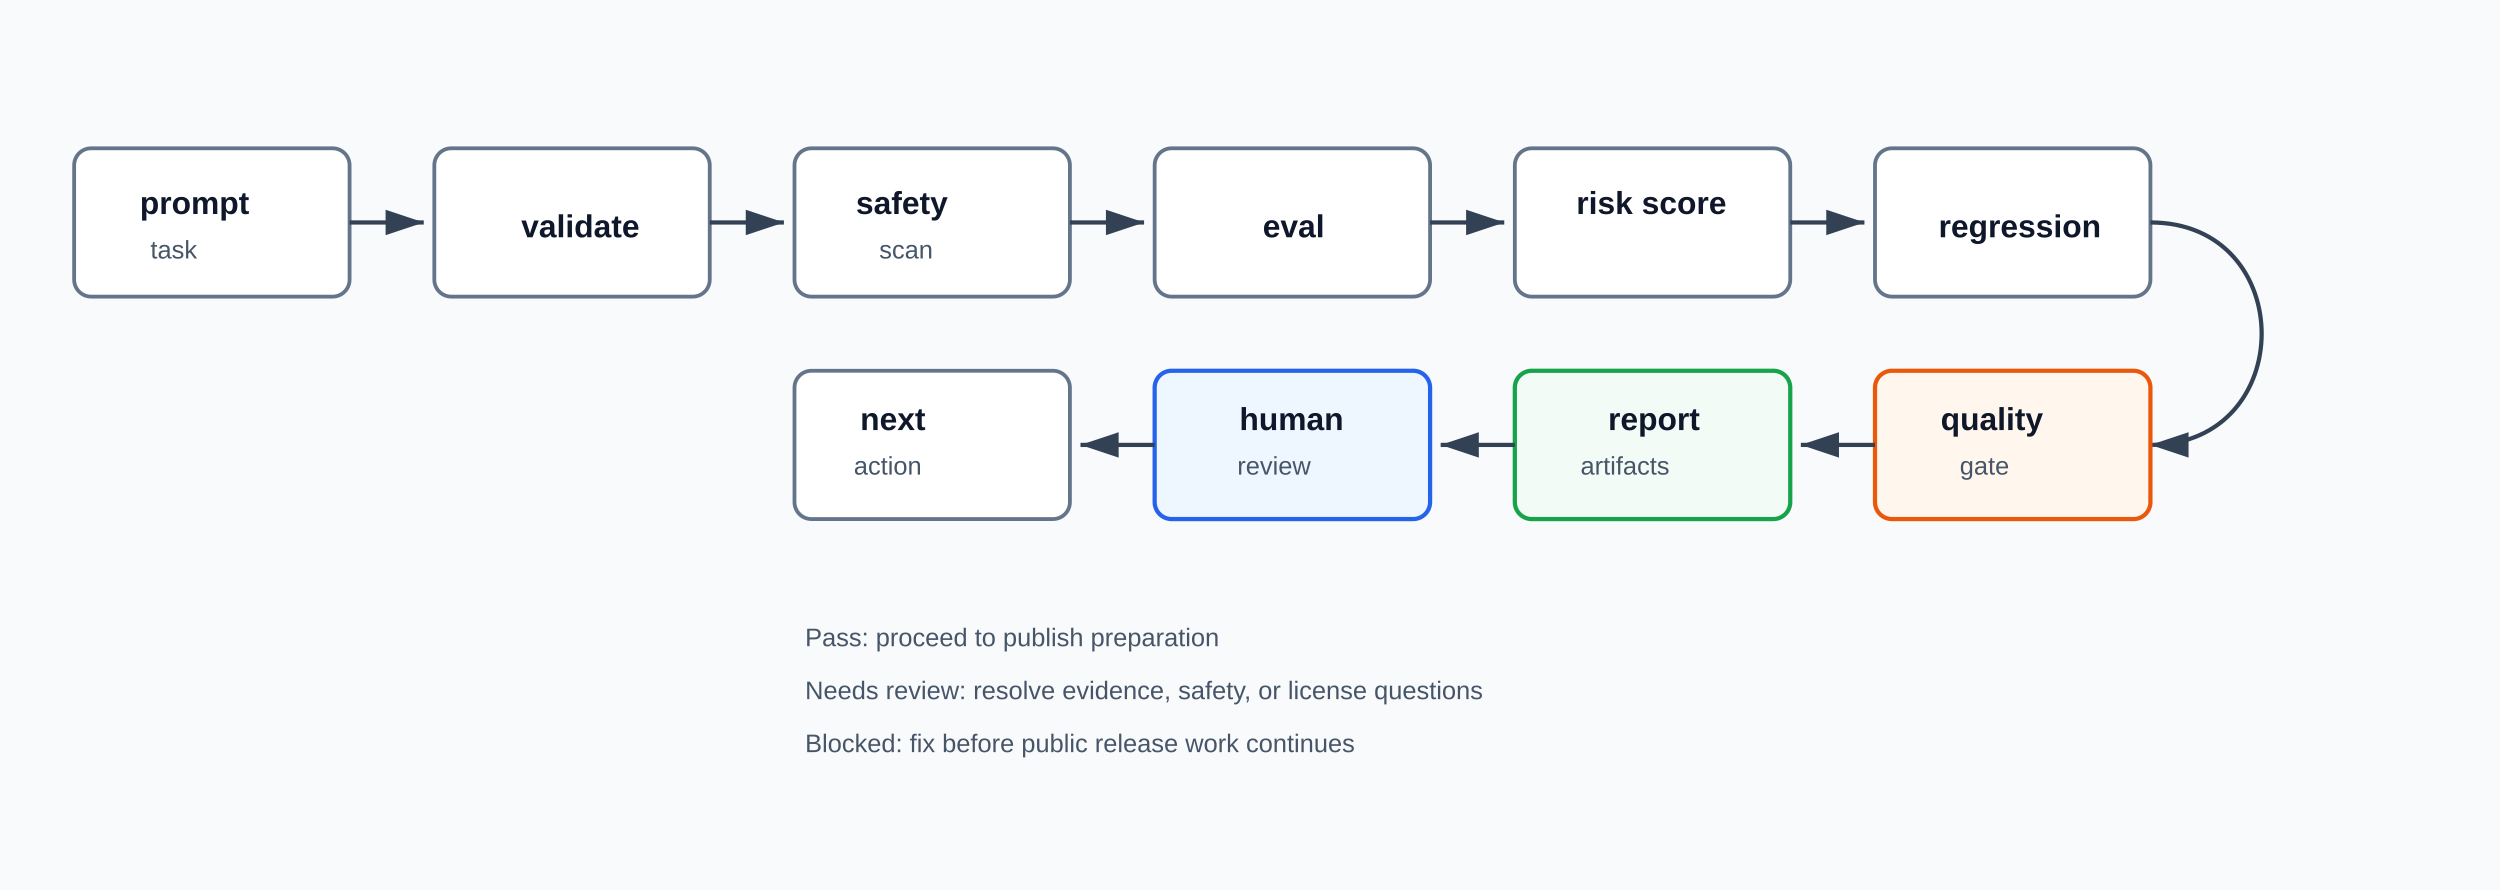
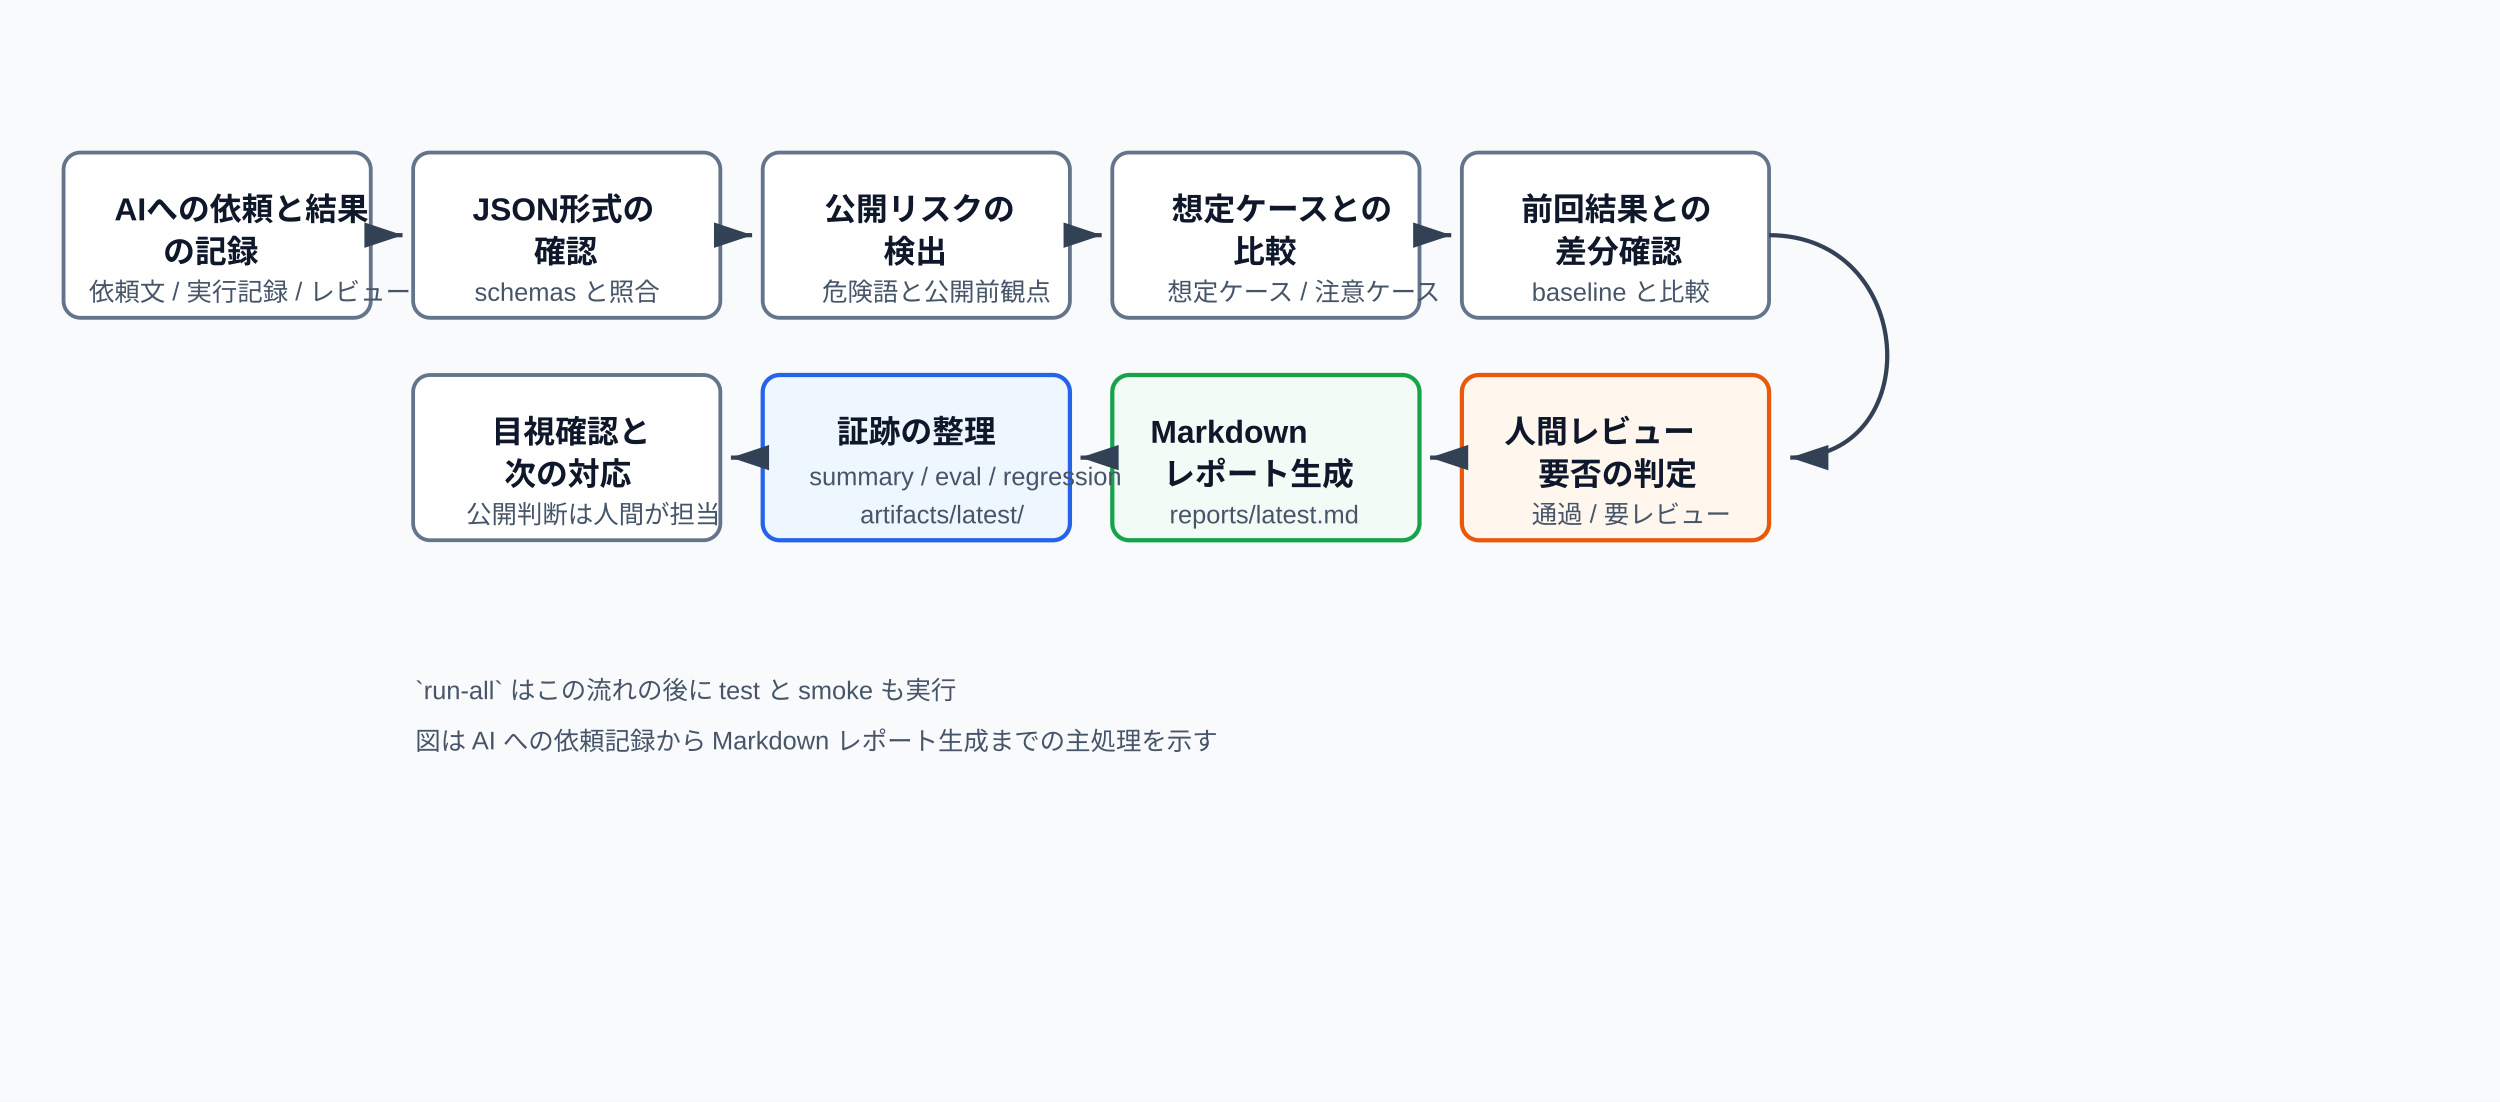
- <svg xmlns="http://www.w3.org/2000/svg" width="1180" height="420" viewBox="0 0 1180 420" role="img" aria-labelledby="title desc">
+ <svg xmlns="http://www.w3.org/2000/svg" width="1180" height="520" viewBox="0 0 1180 520" role="img" aria-labelledby="title desc">
  <defs>
    <marker id="arrow" markerWidth="10" markerHeight="10" refX="9" refY="3" orient="auto" markerUnits="strokeWidth">
      <path d="M0,0 L0,6 L9,3 z" fill="#334155" />
    </marker>
    <style>
      .bg { fill: #f8fafc; }
      .step { fill: #ffffff; stroke: #64748b; stroke-width: 1.8; rx: 8; }
      .gate { fill: #fff7ed; stroke: #ea580c; stroke-width: 2; rx: 8; }
      .evidence { fill: #f3fbf6; stroke: #16a34a; stroke-width: 2; rx: 8; }
-       .human { fill: #eef6ff; stroke: #2563eb; stroke-width: 2; rx: 8; }
+       .info { fill: #eef6ff; stroke: #2563eb; stroke-width: 2; rx: 8; }
      .label { font-family: Arial, sans-serif; font-size: 15px; fill: #0f172a; font-weight: 700; }
      .small { font-family: Arial, sans-serif; font-size: 12px; fill: #475569; }
      .arrow { stroke: #334155; stroke-width: 2; fill: none; marker-end: url(#arrow); }
    </style>
  </defs>
-   <rect class="bg" x="0" y="0" width="1180" height="420" />
-   <rect class="step" x="35" y="70" width="130" height="70" />
-   <text class="label" x="66" y="101">prompt</text>
-   <text class="small" x="71" y="122">task</text>
-   <rect class="step" x="205" y="70" width="130" height="70" />
-   <text class="label" x="246" y="112">validate</text>
-   <rect class="step" x="375" y="70" width="130" height="70" />
-   <text class="label" x="404" y="101">safety</text>
-   <text class="small" x="415" y="122">scan</text>
-   <rect class="step" x="545" y="70" width="130" height="70" />
-   <text class="label" x="596" y="112">eval</text>
-   <rect class="step" x="715" y="70" width="130" height="70" />
-   <text class="label" x="744" y="101">risk score</text>
-   <rect class="step" x="885" y="70" width="130" height="70" />
-   <text class="label" x="915" y="112">regression</text>
-   <path class="arrow" d="M165 105 L200 105" />
-   <path class="arrow" d="M335 105 L370 105" />
-   <path class="arrow" d="M505 105 L540 105" />
-   <path class="arrow" d="M675 105 L710 105" />
-   <path class="arrow" d="M845 105 L880 105" />
-   <path class="arrow" d="M1015 105 C1085 105 1085 210 1015 210" />
-   <rect class="gate" x="885" y="175" width="130" height="70" />
-   <text class="label" x="916" y="203">quality</text>
-   <text class="small" x="925" y="224">gate</text>
-   <rect class="evidence" x="715" y="175" width="130" height="70" />
-   <text class="label" x="759" y="203">report</text>
-   <text class="small" x="746" y="224">artifacts</text>
-   <rect class="human" x="545" y="175" width="130" height="70" />
-   <text class="label" x="585" y="203">human</text>
-   <text class="small" x="584" y="224">review</text>
-   <rect class="step" x="375" y="175" width="130" height="70" />
-   <text class="label" x="406" y="203">next</text>
-   <text class="small" x="403" y="224">action</text>
-   <path class="arrow" d="M885 210 L850 210" />
-   <path class="arrow" d="M715 210 L680 210" />
-   <path class="arrow" d="M545 210 L510 210" />
-   <text class="small" x="380" y="305">Pass: proceed to publish preparation</text>
-   <text class="small" x="380" y="330">Needs review: resolve evidence, safety, or license questions</text>
-   <text class="small" x="380" y="355">Blocked: fix before public release work continues</text>
+   <rect class="bg" x="0" y="0" width="1180" height="520" />
+   <rect class="step" x="30" y="72" width="145" height="78" />
+   <text class="label" x="54" y="104">AIへの依頼と結果</text>
+   <text class="label" x="77" y="124">の記録</text>
+   <text class="small" x="42" y="142">依頼文 / 実行記録 / レビュー結果</text>
+   <rect class="step" x="195" y="72" width="145" height="78" />
+   <text class="label" x="223" y="104">JSON形式の</text>
+   <text class="label" x="252" y="124">確認</text>
+   <text class="small" x="224" y="142">schemas と照合</text>
+   <rect class="step" x="360" y="72" width="145" height="78" />
+   <text class="label" x="389" y="104">公開リスクの</text>
+   <text class="label" x="417" y="124">検出</text>
+   <text class="small" x="388" y="142">危険語と公開前観点</text>
+   <rect class="step" x="525" y="72" width="145" height="78" />
+   <text class="label" x="553" y="104">想定ケースとの</text>
+   <text class="label" x="582" y="124">比較</text>
+   <text class="small" x="551" y="142">想定ケース / 注意ケース</text>
+   <rect class="step" x="690" y="72" width="145" height="78" />
+   <text class="label" x="718" y="104">前回結果との</text>
+   <text class="label" x="734" y="124">差分確認</text>
+   <text class="small" x="723" y="142">baseline と比較</text>
+   <path class="arrow" d="M175 111 L190 111" />
+   <path class="arrow" d="M340 111 L355 111" />
+   <path class="arrow" d="M505 111 L520 111" />
+   <path class="arrow" d="M670 111 L685 111" />
+   <path class="arrow" d="M835 111 C905 111 910 216 845 216" />
+   <rect class="gate" x="690" y="177" width="145" height="78" />
+   <text class="label" x="710" y="209">人間レビュー</text>
+   <text class="label" x="726" y="229">要否の判定</text>
+   <text class="small" x="723" y="247">通過 / 要レビュー</text>
+   <rect class="evidence" x="525" y="177" width="145" height="78" />
+   <text class="label" x="543" y="209">Markdown</text>
+   <text class="label" x="549" y="229">レポート生成</text>
+   <text class="small" x="552" y="247">reports/latest.md</text>
+   <rect class="info" x="360" y="177" width="145" height="78" />
+   <text class="label" x="395" y="209">証跡の整理</text>
+   <text class="small" x="382" y="229">summary / eval / regression</text>
+   <text class="small" x="406" y="247">artifacts/latest/</text>
+   <rect class="step" x="195" y="177" width="145" height="78" />
+   <text class="label" x="232" y="209">目視確認と</text>
+   <text class="label" x="238" y="229">次の対応</text>
+   <text class="small" x="220" y="247">公開判断は人間が担当</text>
+   <path class="arrow" d="M690 216 L675 216" />
+   <path class="arrow" d="M525 216 L510 216" />
+   <path class="arrow" d="M360 216 L345 216" />
+   <text class="small" x="196" y="330">`run-all` はこの流れの後に test と smoke も実行</text>
+   <text class="small" x="196" y="354">図は AI への依頼記録から Markdown レポート生成までの主処理を示す</text>
</svg>
